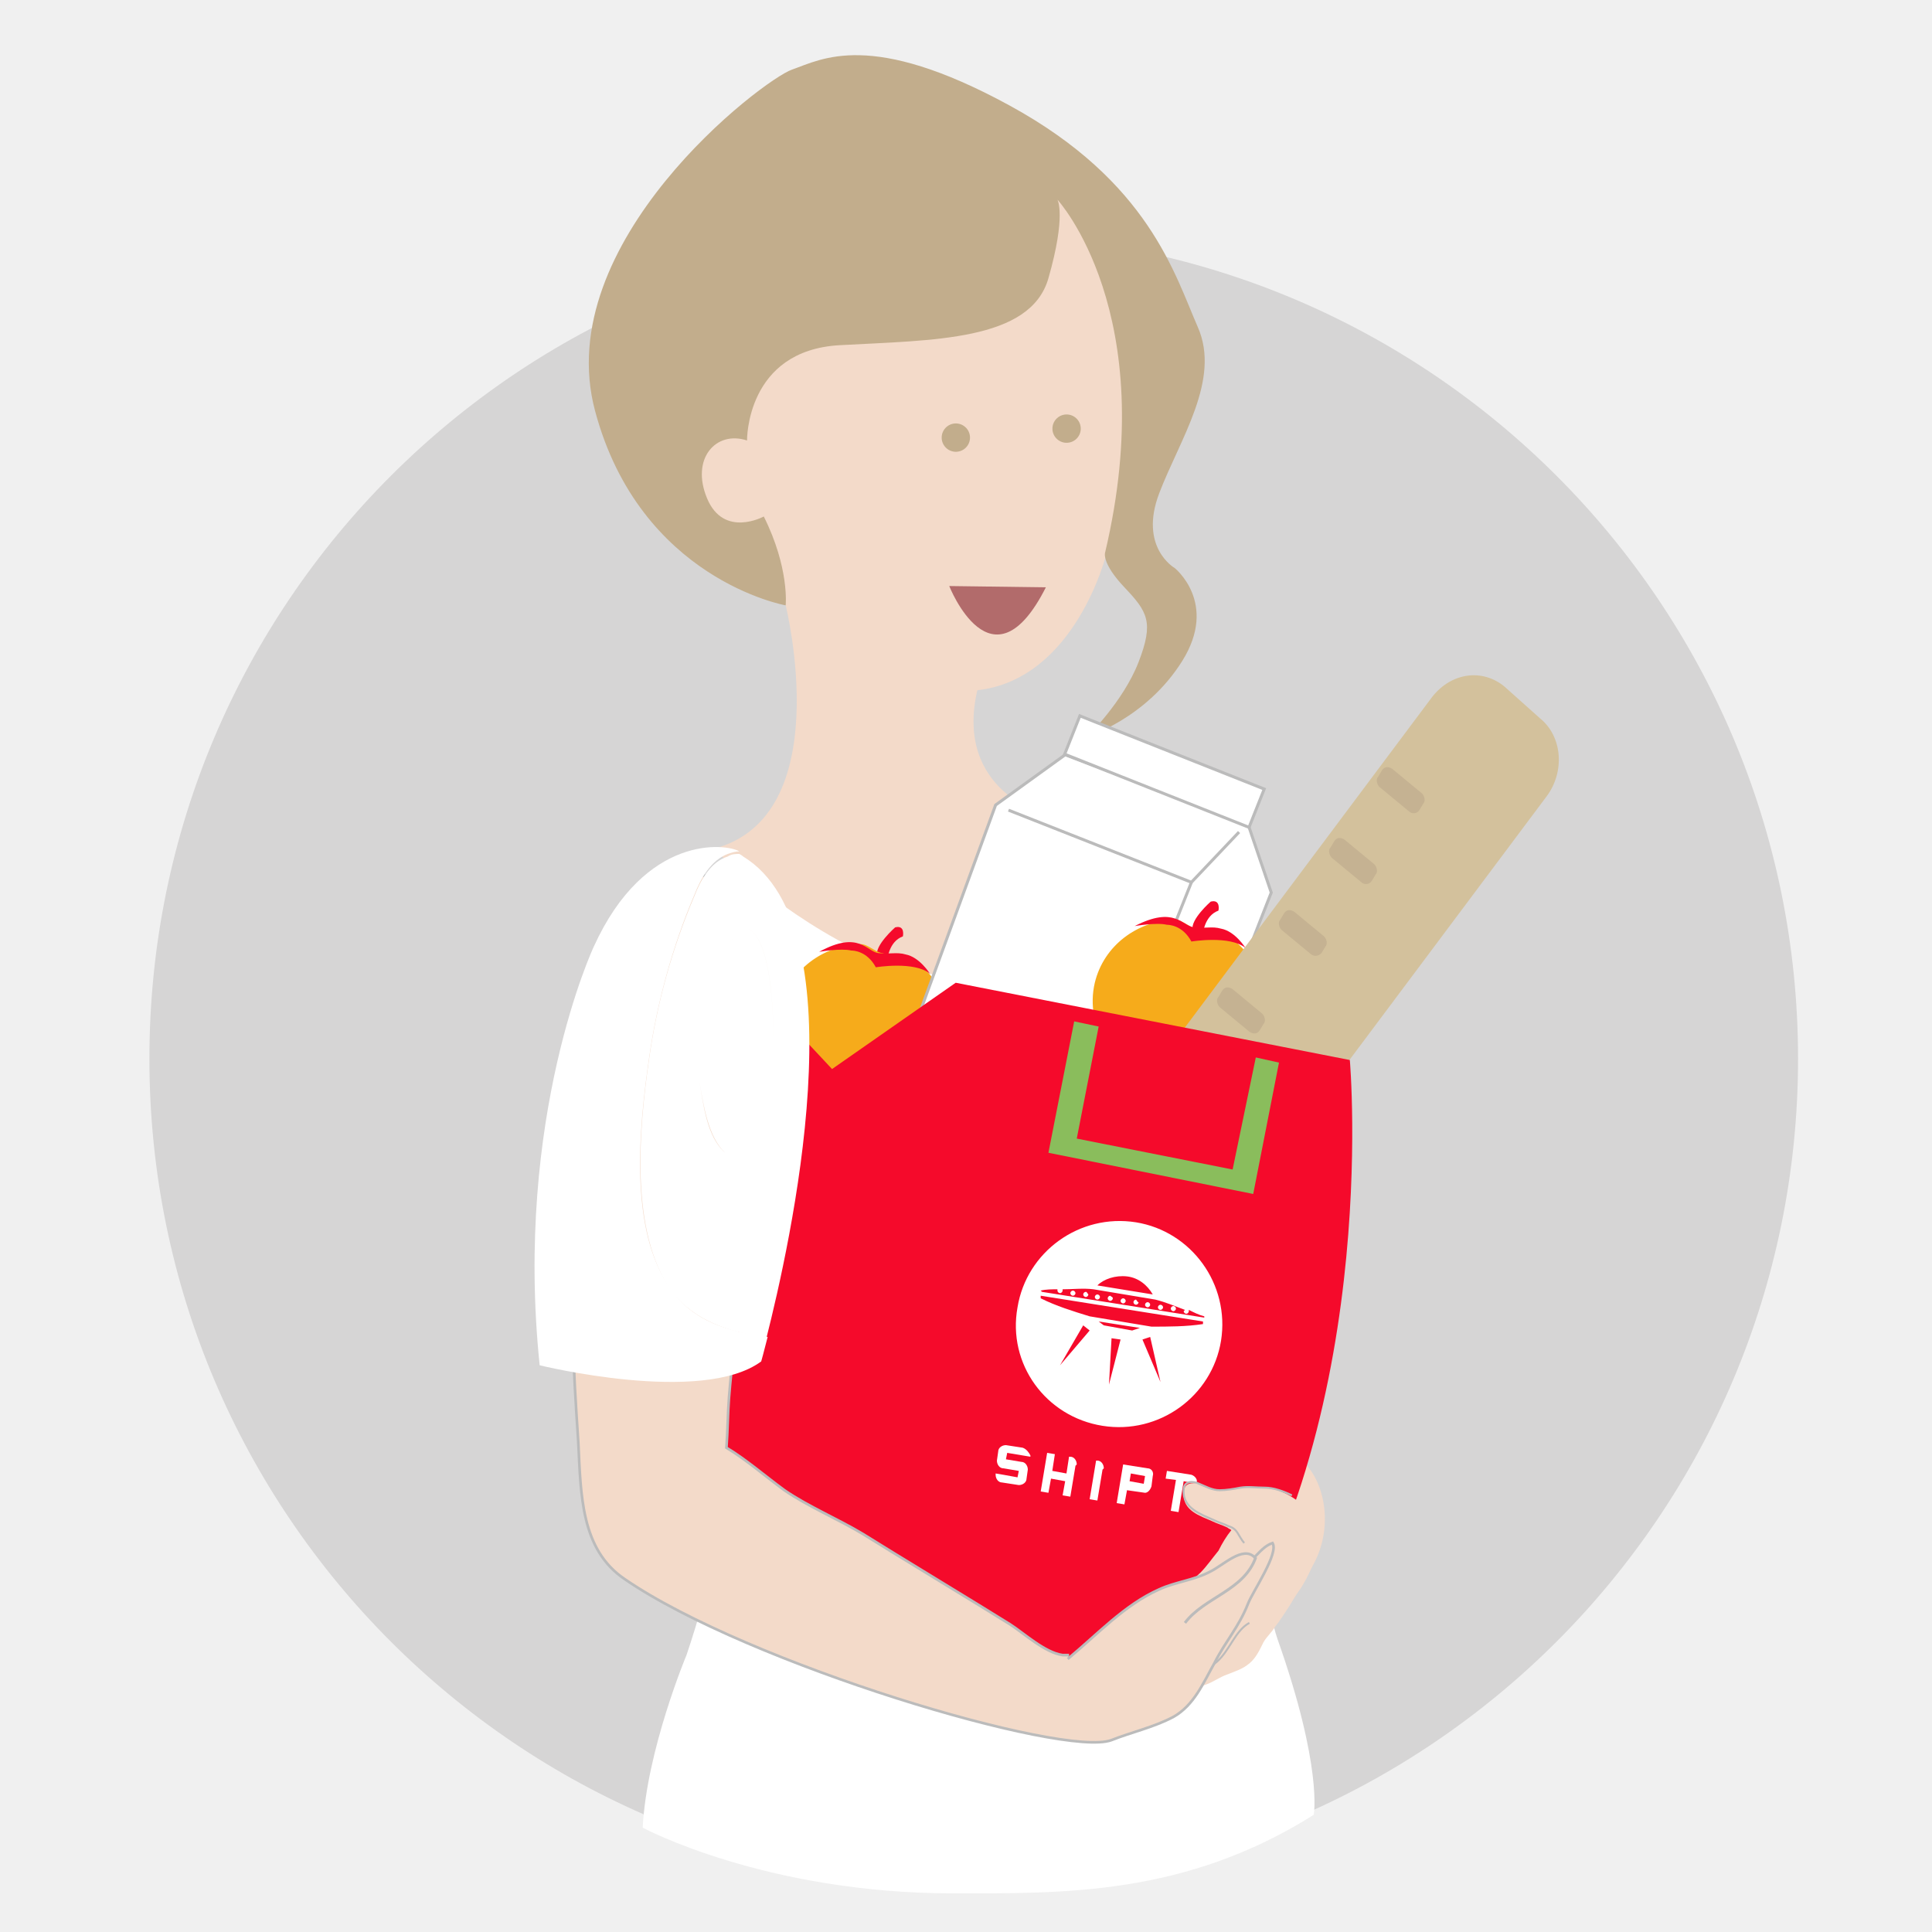
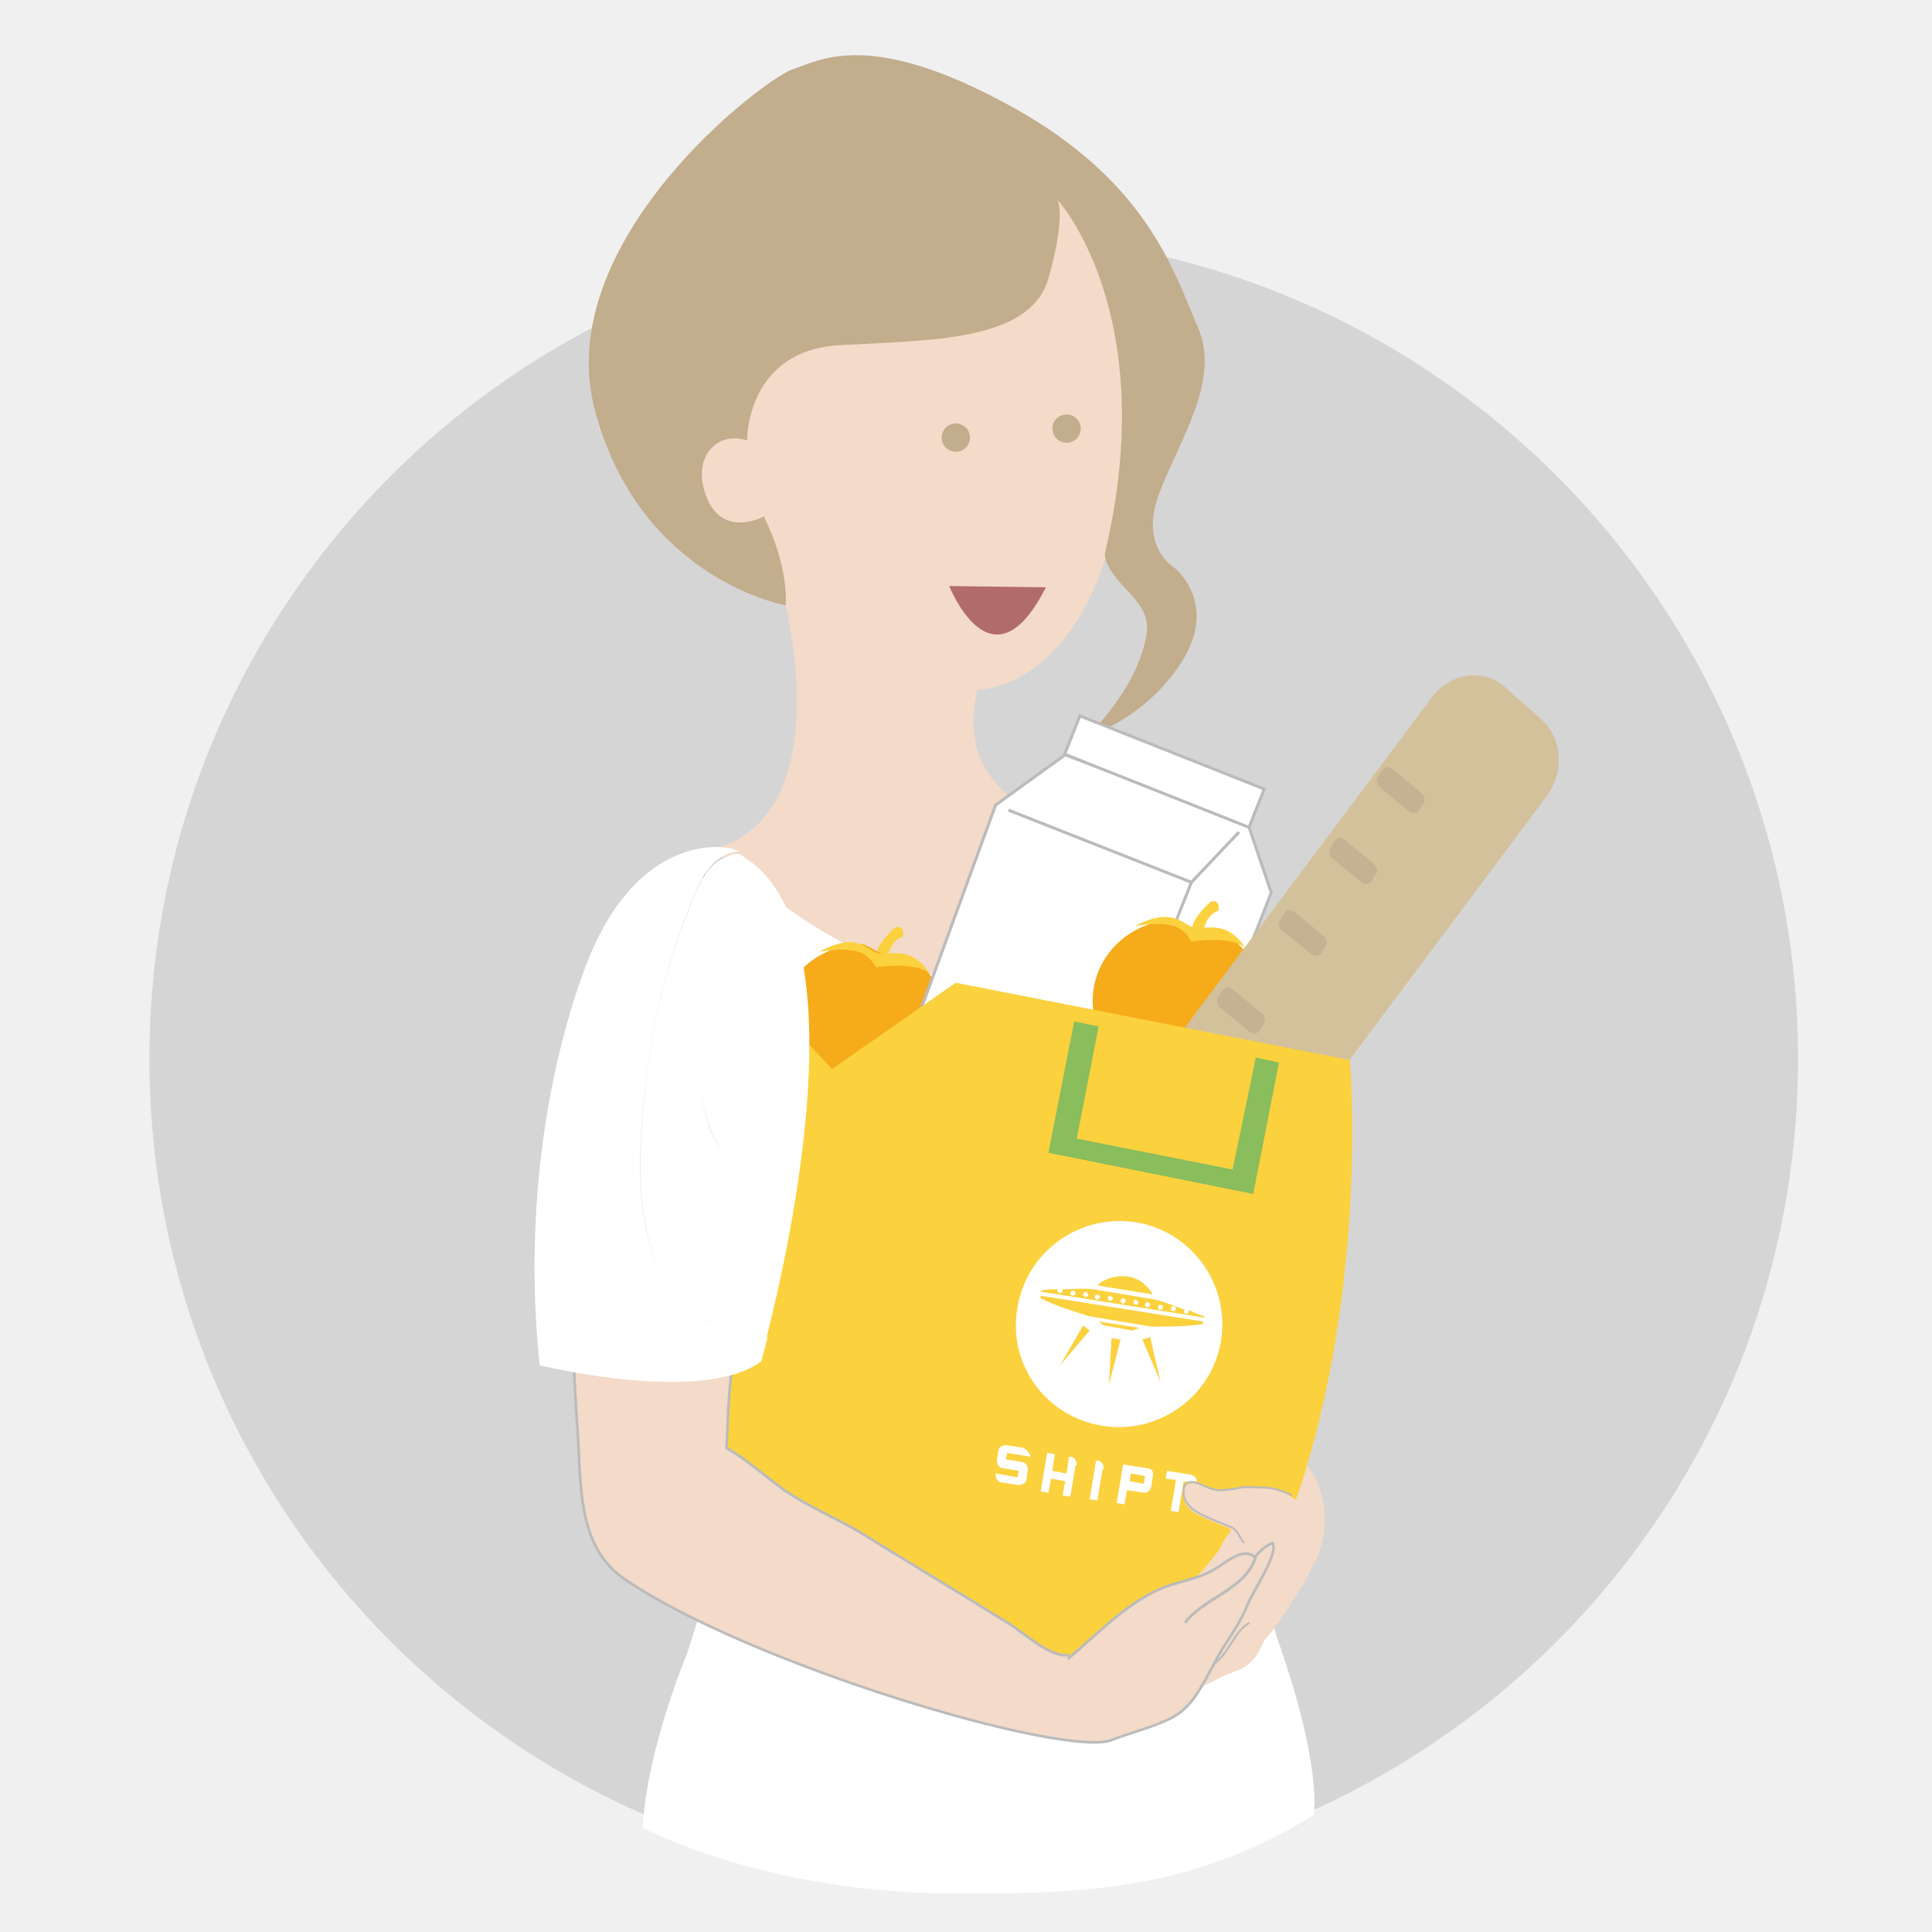
<svg xmlns="http://www.w3.org/2000/svg" version="1.1" id="Layer_1" x="0px" y="0px" viewBox="0 0 150 150" style="enable-background:new 0 0 150 150;" xml:space="preserve">
  <style type="text/css">
	.st0{fill:#D6D5D5;}
	.st1{fill:#F3DAC9;}
	.st2{fill-rule:evenodd;clip-rule:evenodd;fill:#8F8F95;}
	.st3{fill:#FFFFFF;stroke:#777777;stroke-width:0.216;stroke-miterlimit:10;}
- 	.st4{fill:#f50a2b;}
+ 	.st4{fill:#FBD13E;}
	.st5{fill:#F6AB1B;}
	.st6{fill:#8ABD5C;}
	.st7{fill:none;stroke:#8F8F95;stroke-width:0.893;stroke-miterlimit:10;}
	.st8{fill:#71B044;}
	.st9{fill:#5F605F;}
	.st10{fill:#FFFFFF;}
	.st11{fill:#FFFFFF;stroke:#BBBBBB;stroke-width:0.217;stroke-miterlimit:10;}
	.st12{fill:#D3C19C;}
	.st13{fill:#C5B292;}
	.st14{fill:#F6AB1B;}
	.st15{fill:#C2AD8C;}
	.st16{fill:#B26B6B;}
	.st17{fill:#FFFFFF;stroke:#BBBBBB;stroke-width:0.231;stroke-miterlimit:10;}
	.st18{fill:none;stroke:#BBBBBB;stroke-width:0.152;stroke-miterlimit:10;}
	.st19{fill:#F3DAC9;stroke:#BBBBBB;stroke-width:0.205;stroke-miterlimit:10;}
	.st20{fill:none;stroke:#BBBBBB;stroke-width:0.219;stroke-miterlimit:10;}
	.st21{fill:none;}
	.st22{fill:none;stroke:#F6AB1B;stroke-width:8.335615e-02;stroke-miterlimit:10;}
	.st23{fill:#CE515E;}
	.st24{fill:#F3DAC9;stroke:#BBBBBB;stroke-width:0.215;stroke-miterlimit:10;}
</style>
  <g>
    <circle class="st0" cx="75.6" cy="82.2" r="64" />
    <g>
      <path class="st10" d="M50.4,91.5c0,0-1.7,5.9,4.4,10.5s-1.5,26.5-1.5,26.5s-3.1,7.4-3.4,13.4c0,0,9.5,5.1,24.1,5.1    c8.5,0,18,0.2,28-6.1c0,0,0.7-3.7-2.8-13.6c-3.4-9.9-2.2-54-2.2-54s-5.5-7.5-15.9-9.8l-22.2,1.6" />
      <path class="st1" d="M62.9,47.1c0,0,5.2,7.3,12.9,6.5S85.9,43,85.9,43s6-14.6-3.5-27.9L55.7,26.7c0,0-5.4,6.3-2.4,10.7    S61,47,61,47s4.1,16.4-5.6,18.9c0,0,22.6,21.7,27.8,0.7c0,0-0.1-2.9-1.9-3.3c0,0-7.3-1.8-5.4-9.8" />
      <path class="st15" d="M58,34.2c0,0-0.1-7,7.2-7.4c7.2-0.4,14.8-0.3,16.2-5.2s0.7-6.1,0.7-6.1s8.1,8.8,3.7,27.4    c0,0-0.3,0.8,1.5,2.7c1.8,1.9,2.3,2.7,1.1,5.8s-4,5.8-4,5.8s4.6-1.4,7.4-5.9c2.8-4.5-0.6-7.2-0.6-7.2s-2.8-1.6-1.2-5.8    c1.6-4.2,4.8-8.8,3-12.9S89.2,14.1,78.4,8.2S63.8,4.6,61.5,5.4S42.7,18.8,46.2,31.9S61,47,61,47s0.3-2.9-1.7-6.9    c0,0-3.1,1.7-4.4-1.4C53.6,35.6,55.6,33.4,58,34.2z" />
      <ellipse transform="matrix(4.587770e-02 -0.9989 0.9989 4.587770e-02 36.8448 106.5348)" class="st15" cx="74.2" cy="34" rx="1.1" ry="1.1" />
      <ellipse transform="matrix(4.587770e-02 -0.9989 0.9989 4.587770e-02 45.8478 114.4646)" class="st15" cx="82.8" cy="33.2" rx="1.1" ry="1.1" />
      <path class="st16" d="M73.7,45.5c0,0,3.3,8.4,7.5,0.1" />
      <path class="st1" d="M102.6,119.9c-0.8,2.9-3,4.5-5,3.5c-2-1-3-4.1-2.3-7c0.8-2.9,3-4.5,5-3.5C102.3,113.8,103.4,117,102.6,119.9z    " />
      <g>
        <g>
          <path class="st4" d="M68.9,74.5c0,0,0.1-1.4,1.2-1.8c0,0,0.2-0.9-0.6-0.7c0,0-1.6,1.4-1.4,2.2L68.9,74.5z" />
          <path class="st5" d="M60.6,78.2c0.7-2.9,3.3-4.8,6.2-4.9c0.6,0,1.1,0.6,1.7,0.7c0.6,0.2,1.3-0.1,1.9,0.2      c2.5,1.4,3.9,4.3,3.2,7.2c-0.9,3.5-4.4,5.6-8,4.7C61.9,85.3,59.7,81.7,60.6,78.2z" />
          <path class="st4" d="M63.6,73.9c0,0,1.7-0.3,2.5-0.1c0.1,0,1.2,0,1.9,1.3c0,0,3-0.5,4.2,0.5c0,0-0.8-1.3-1.9-1.5      c-0.7-0.2-1.2,0-2.1-0.1S66.7,72.2,63.6,73.9z" />
        </g>
        <polygon class="st6" points="74.5,76.4 66.4,125.6 52.2,122.7 60.3,78.4 64.5,83.1    " />
        <g>
          <polygon class="st17" points="98.7,69.3 96.9,64 82.7,58.6 77.3,62.5 67,90.7 80.7,98.3 87.7,97.4     " />
          <polyline class="st17" points="96.2,64.6 92.5,68.5 78.3,62.9     " />
          <line class="st17" x1="92.5" y1="68.5" x2="80.9" y2="97.7" />
          <rect x="82.7" y="58.3" transform="matrix(0.9295 0.3689 -0.3689 0.9295 28.478 -29.1176)" class="st17" width="15.4" height="3.2" />
        </g>
        <g>
          <path class="st4" d="M93.4,72.5c0,0,0.1-1.4,1.2-1.8c0,0,0.2-0.9-0.6-0.7c0,0-1.6,1.4-1.4,2.2L93.4,72.5z" />
          <path class="st5" d="M85,76.3c0.7-2.9,3.3-4.8,6.2-4.9c0.6,0,1.1,0.6,1.7,0.7c0.6,0.2,1.3-0.1,1.9,0.2c2.5,1.4,3.9,4.3,3.2,7.2      c-0.9,3.5-4.4,5.6-8,4.7C86.4,83.3,84.2,79.7,85,76.3z" />
          <path class="st4" d="M88.1,71.9c0,0,1.7-0.3,2.5-0.1c0.1,0,1.2,0,1.9,1.3c0,0,3-0.5,4.2,0.5c0,0-0.8-1.3-1.9-1.5      c-0.7-0.2-1.2,0-2.1-0.1S91.2,70.3,88.1,71.9z" />
        </g>
        <path class="st12" d="M83.8,97.4l2.8,2.5c1.7,1.4,4.1,1.1,5.6-0.8l27.9-37.3c1.4-1.9,1.2-4.6-0.5-6l-2.8-2.5     c-1.7-1.4-4.1-1.1-5.6,0.8L83.3,91.4C81.9,93.3,82.2,96,83.8,97.4z" />
        <path class="st13" d="M109.4,63l-2.3-1.9c-0.2-0.2-0.3-0.6-0.1-0.8l0.3-0.5c0.2-0.3,0.5-0.3,0.8-0.1l2.3,1.9     c0.2,0.2,0.3,0.6,0.1,0.8l-0.3,0.5C110,63.2,109.6,63.2,109.4,63z" />
        <path class="st13" d="M105.7,68.5l-2.3-1.9c-0.2-0.2-0.3-0.6-0.1-0.8l0.3-0.5c0.2-0.3,0.5-0.3,0.8-0.1l2.3,1.9     c0.2,0.2,0.3,0.6,0.1,0.8l-0.3,0.5C106.3,68.7,105.9,68.7,105.7,68.5z" />
        <path class="st13" d="M101.8,74.1l-2.3-1.9c-0.2-0.2-0.3-0.6-0.1-0.8l0.3-0.5c0.2-0.3,0.5-0.3,0.8-0.1l2.3,1.9     c0.2,0.2,0.3,0.6,0.1,0.8l-0.3,0.5C102.4,74.2,102.1,74.3,101.8,74.1z" />
        <path class="st13" d="M97,80.1l-2.3-1.9c-0.2-0.2-0.3-0.6-0.1-0.8l0.3-0.5c0.2-0.3,0.5-0.3,0.8-0.1l2.3,1.9     c0.2,0.2,0.3,0.6,0.1,0.8L97.8,80C97.6,80.3,97.3,80.3,97,80.1z" />
        <path class="st4" d="M60.3,78.4l4.3,4.6l9.6-6.7l30.6,6c0,0,2.6,29.4-11.5,48.5l-26.8-5.2l-14.2-2.9L60.3,78.4z" />
        <g>
          <path class="st10" d="M88.2,100.9c-0.1,0-0.2,0.1-0.2,0.2c0,0.1,0.1,0.2,0.2,0.2c0.1,0,0.2-0.1,0.2-0.2      C88.3,101.1,88.3,101,88.2,100.9L88.2,100.9z" />
          <path class="st10" d="M89.1,101.1c-0.1,0-0.2,0.1-0.2,0.2c0,0.1,0.1,0.2,0.2,0.2c0.1,0,0.2-0.1,0.2-0.2      C89.3,101.2,89.2,101.1,89.1,101.1L89.1,101.1z" />
          <path class="st10" d="M90.1,101.3c-0.1,0-0.2,0.1-0.2,0.2c0,0.1,0.1,0.2,0.2,0.2c0.1,0,0.2-0.1,0.2-0.2      C90.3,101.4,90.2,101.3,90.1,101.3L90.1,101.3z" />
          <path class="st10" d="M85.2,100.5c-0.1,0-0.2,0.1-0.2,0.2c0,0.1,0.1,0.2,0.2,0.2c0.1,0,0.2-0.1,0.2-0.2      C85.4,100.6,85.3,100.5,85.2,100.5L85.2,100.5z" />
          <path class="st10" d="M87.2,100.8c-0.1,0-0.2,0.1-0.2,0.2c0,0.1,0.1,0.2,0.2,0.2c0.1,0,0.2-0.1,0.2-0.2      C87.4,100.9,87.3,100.8,87.2,100.8L87.2,100.8z" />
          <path class="st10" d="M84.3,100.3c-0.1,0-0.2,0.1-0.2,0.2c0,0.1,0.1,0.2,0.2,0.2c0.1,0,0.2-0.1,0.2-0.2      C84.4,100.4,84.4,100.3,84.3,100.3L84.3,100.3z" />
          <path class="st10" d="M86.2,100.6c-0.1,0-0.2,0.1-0.2,0.2c0,0.1,0.1,0.2,0.2,0.2c0.1,0,0.2-0.1,0.2-0.2      C86.4,100.7,86.3,100.7,86.2,100.6L86.2,100.6z" />
          <path class="st10" d="M91.1,101.4c-0.1,0-0.2,0.1-0.2,0.2c0,0.1,0.1,0.2,0.2,0.2c0.1,0,0.2-0.1,0.2-0.2      C91.3,101.5,91.2,101.4,91.1,101.4L91.1,101.4z" />
          <path class="st10" d="M80.8,100.6l12.6,2l0,0.2c-1.3,0.2-2.7,0.2-4,0.2l-4.8-0.8c-1.3-0.4-2.6-0.8-3.8-1.4L80.8,100.6      L80.8,100.6z M80.8,100.2c0.4-0.1,0.9-0.1,1.3-0.1c0,0,0,0,0,0.1c0,0.1,0.1,0.2,0.2,0.2c0.1,0,0.2-0.1,0.2-0.2      c0-0.1,0-0.1,0-0.1c0.8,0,1.6-0.1,2.4,0l4.8,0.8c0.8,0.2,1.5,0.5,2.3,0.8c0,0-0.1,0.1-0.1,0.1c0,0.1,0.1,0.2,0.2,0.2      c0.1,0,0.2-0.1,0.2-0.2c0,0,0-0.1,0-0.1c0.4,0.2,0.8,0.4,1.2,0.5l0,0.1l-12.6-2L80.8,100.2L80.8,100.2z M87.5,99.1      c0.9,0.1,1.6,0.7,2,1.4l-4.3-0.7C85.7,99.3,86.6,99,87.5,99.1L87.5,99.1z M88.7,104l0.6-0.2l0.8,3.5L88.7,104L88.7,104z       M87.9,103.3l-2.2-0.4l-0.4-0.3l3.2,0.5L87.9,103.3L87.9,103.3z M86.1,107.5l0.2-3.6L87,104L86.1,107.5L86.1,107.5z M82.3,106      l1.8-3.1l0.5,0.4L82.3,106L82.3,106z M85.6,110.7c4.4,0.7,8.5-2.3,9.2-6.6c0.7-4.4-2.3-8.5-6.6-9.2c-4.4-0.7-8.5,2.3-9.2,6.6      C78.2,105.9,81.2,110,85.6,110.7L85.6,110.7z" />
          <path class="st10" d="M83.3,100.2c-0.1,0-0.2,0.1-0.2,0.2c0,0.1,0.1,0.2,0.2,0.2c0.1,0,0.2-0.1,0.2-0.2      C83.5,100.3,83.4,100.2,83.3,100.2L83.3,100.2z" />
          <path class="st10" d="M88.8,115.2l-1.1-0.2l0.1-0.6l1.1,0.2L88.8,115.2L88.8,115.2z M89.1,114l-1.9-0.3l-0.5,3l0.6,0.1l0.2-1.1      l0.7,0.1l0.7,0.1c0.2,0,0.4-0.2,0.5-0.5l0.1-0.8C89.6,114.3,89.4,114,89.1,114L89.1,114z" />
          <path class="st10" d="M79.4,112.4l-1.3-0.2c-0.3,0-0.6,0.2-0.6,0.5l-0.1,0.7c0,0.3,0.2,0.6,0.5,0.6l1.2,0.2l-0.1,0.5l-1.1-0.2      l-0.6-0.1l0,0.1c0,0.3,0.2,0.6,0.5,0.6l1.3,0.2c0.3,0,0.6-0.2,0.6-0.5l0.1-0.7c0-0.3-0.2-0.6-0.5-0.6l-1.2-0.2l0.1-0.5l1.8,0.3      l0-0.1C79.9,112.8,79.7,112.5,79.4,112.4L79.4,112.4z" />
          <path class="st10" d="M85.7,114c0-0.3-0.2-0.6-0.5-0.6l-0.1,0l-0.5,3l0.6,0.1l0.4-2.4L85.7,114L85.7,114z" />
          <path class="st10" d="M92.5,114.5l-1.9-0.3l-0.1,0.6l0.8,0.1l-0.4,2.4l0.6,0.1l0.4-2.4l1,0.2l0-0.1      C93,114.9,92.8,114.6,92.5,114.5L92.5,114.5z" />
          <path class="st10" d="M83.6,113.7c0-0.3-0.2-0.6-0.5-0.6l-0.1,0l-0.2,1.3l0,0l-1.1-0.2l0.2-1.3l-0.6-0.1l-0.5,3l0.6,0.1l0.2-1.1      l1.1,0.2l-0.2,1.1l0.6,0.1l0.4-2.4L83.6,113.7L83.6,113.7z" />
        </g>
        <polygon class="st6" points="97.5,82.1 95.7,90.8 83.6,88.4 85.3,79.7 83.4,79.3 81.4,89.5 97.3,92.7 99.3,82.5    " />
      </g>
      <g>
        <path class="st1" d="M101,123.3C101,123.2,101,123.2,101,123.3C101,123.2,101,123.3,101,123.3C101,123.3,101,123.3,101,123.3     L101,123.3c-0.3,0.4-0.6,0.9-0.9,1.4c-0.4,0.6-0.7,1.1-1.1,1.6c-0.3,0.5-0.8,0.9-1,1.4c-0.3,0.6-0.6,1.2-1.2,1.6     c-0.4,0.3-1,0.5-1.5,0.7c-0.6,0.2-1.1,0.6-1.7,0.8c-0.4,0.2-1.2,0.2-0.8-0.5c0.1-0.3,0.3-0.5,0.5-0.7c0,0,0.1-0.1,0.1-0.1     c-0.6,0.2-1.3,0.3-1.9,0.5c-0.3,0.1-1.3,0.7-1.5,0.4c-0.3-0.3,0.2-0.9,0.6-1.3c-0.1,0-0.2,0-0.3,0.1c-0.2,0.1-0.5,0-0.7,0.1     c-0.2,0-0.5,0.2-0.7,0.2c-0.7,0.1-0.1-0.7,0.2-0.9c0.8-0.7,1.7-0.9,2.5-1.4c0.4-0.3,0.8-0.6,1.1-1.1c0.4-0.5,0.8-1.1,1.1-1.7     c-0.2,0.2-0.5,0.3-0.8,0.4c-0.5,0.2-1,0.2-1.5,0.4c-1.1,0.4-2.1,0.9-3.1,1.5c-0.6,0.3-1,0.1-0.6-0.6c0.3-0.5,0.6-1,1.1-1.3     c0.9-0.8,2-1.1,3-1.7c0.5-0.3,0.9-0.6,1.3-1c0.5-0.5,0.9-1.1,1.4-1.7l0,0c0.3-0.6,0.6-1.1,1-1.6c-0.1-0.1-0.2-0.1-0.3-0.2     c-0.4-0.2-0.8-0.3-1.2-0.5c-0.9-0.4-2.3-0.8-2.2-2.2c0-0.8,0.7-0.8,1.1-0.7c0.5,0.2,1,0.5,1.6,0.5c0.5,0,1.1-0.1,1.6-0.2     c0.6-0.1,1.2,0,1.9,0c0.7,0,1.2,0.2,1.8,0.5c0.4,0.2,0.8,0.5,1.1,0.7c0.2,0.1,0.4,0.2,0.5,0.3c0,0,0,0,0,0l0,0     c0.2,0.2,0.5,0.4,0.6,0.7c0,0,0.2,0.3,0.4,0.6c0.2,0.4,0.2,0.9,0.2,0.9S102.2,121.4,101,123.3z" />
        <path class="st18" d="M97,126c-1.1,0.6-1.5,2.1-2.5,3c-0.8,0.7-1.9,0.8-2.8,1c-0.3,0.1-1.3,0.7-1.5,0.4c-0.5-0.6,0.5-1.2,0.8-1.4     " />
        <path class="st18" d="M94.1,124.1c-0.3,0.7-0.8,1.3-1.2,1.9c-0.3,0.5-0.7,0.8-1.1,1.1c-0.8,0.5-1.7,0.8-2.5,1.4     c-0.3,0.2-0.9,1-0.2,0.9c0.2,0,0.5-0.2,0.7-0.2c0.2,0,0.5,0,0.7-0.1c0.9-0.2,1.9-0.3,2.7-0.8c0.5-0.3,0.8-0.8,1.1-1.3     c0.5-0.6,1-1.1,1.7-1.5" />
        <path class="st18" d="M96.6,119.8c-0.5-0.6-0.5-1.1-1.2-1.3c-0.4-0.2-0.8-0.3-1.2-0.5c-0.9-0.4-2.4-0.9-2.3-2.3     c0-0.8,0.8-0.7,1.2-0.5c0.5,0.2,1,0.5,1.6,0.5c0.5,0,1.1-0.1,1.6-0.2c0.6-0.1,1.2,0,1.9,0c0.7,0,1.5,0.3,2.1,0.6" />
      </g>
      <path class="st19" d="M82.9,128.8c2.3-1.9,4.4-4.2,7.1-5.4c1.3-0.6,2.7-0.7,4-1.4c1-0.5,2.5-2,3.4-1.1c0.4-0.4,0.8-0.9,1.4-1.1    c0.5,0.8-1.5,3.7-1.9,4.7c-0.7,1.8-1.8,3-2.6,4.6c-0.9,1.6-1.6,3.3-3.2,4.2c-1.5,0.8-3.3,1.2-4.8,1.8c-3.7,1.4-28.2-5.9-37.8-12.5    c-3.4-2.3-3.4-6.5-3.6-10.6c-0.2-3.7-2.6-29.7,5.5-40.8c1-1.4,2.9-3.4,4.5-3.2c2.3,0.3,4.2,1.3,5.1,3.5c1.1,2.6,0.6,7.5,0.1,10.3    c-0.6,3.5-0.8,6.8-1.3,10.3c-0.4,3-0.9,6-1.3,9c-0.4,2.5-0.7,4.9-0.9,7.4c-0.1,1.3-0.1,2.6-0.2,3.9c1.5,0.9,3,2.2,4.5,3.3    c1.9,1.3,4.1,2.2,6.1,3.4c1.9,1.2,9.5,5.8,11.4,7c1.1,0.7,2.7,2.2,4.1,2.4c0.2,0,0.3,0,0.5,0" />
      <path class="st20" d="M97.5,120.9c-0.9,2.6-4,3.1-5.5,5.1" />
      <g>
        <path class="st10" d="M53.9,69.6c-1.7,4-2.9,8.3-3.5,12.6c-0.8,5.5-1.5,13.4,1.7,18c1.8,2.4,4.6,3.2,7.4,3.7     c1.8-7.1,7.4-31.8-1.8-37.4c0,0-0.1-0.1-0.3-0.2c-0.3,0-0.6,0-0.9,0.2C55.2,66.9,54.4,68.3,53.9,69.6z M54.3,83.9     c0.3,1.9,0.7,4.4,2,5.6c1.5,1.4,2.8-0.2,3.3-2.1c0.5-2.2,1.2-14.8-1.8-15.4c3,0.6,2.3,13.1,1.8,15.4c-0.5,1.9-1.8,3.5-3.3,2.1     C54.9,88.3,54.6,85.8,54.3,83.9c-0.5-3.5,0-10.3,3.8-11.7C54.3,73.6,53.7,80.5,54.3,83.9z" />
        <path class="st10" d="M52.1,100.1c-3.3-4.5-2.5-12.5-1.7-18c0.6-4.2,1.8-8.6,3.5-12.6c0.5-1.3,1.3-2.7,2.6-3.2     c0.3-0.1,0.6-0.2,0.9-0.2c-1-0.6-7.3-1.4-11.3,7.4c0,0-6.2,13.2-4.2,32.5c0,0,12.6,3.1,17.2-0.3c0,0,0.2-0.7,0.5-1.9     C56.6,103.4,53.8,102.6,52.1,100.1z" />
      </g>
    </g>
  </g>
</svg>
